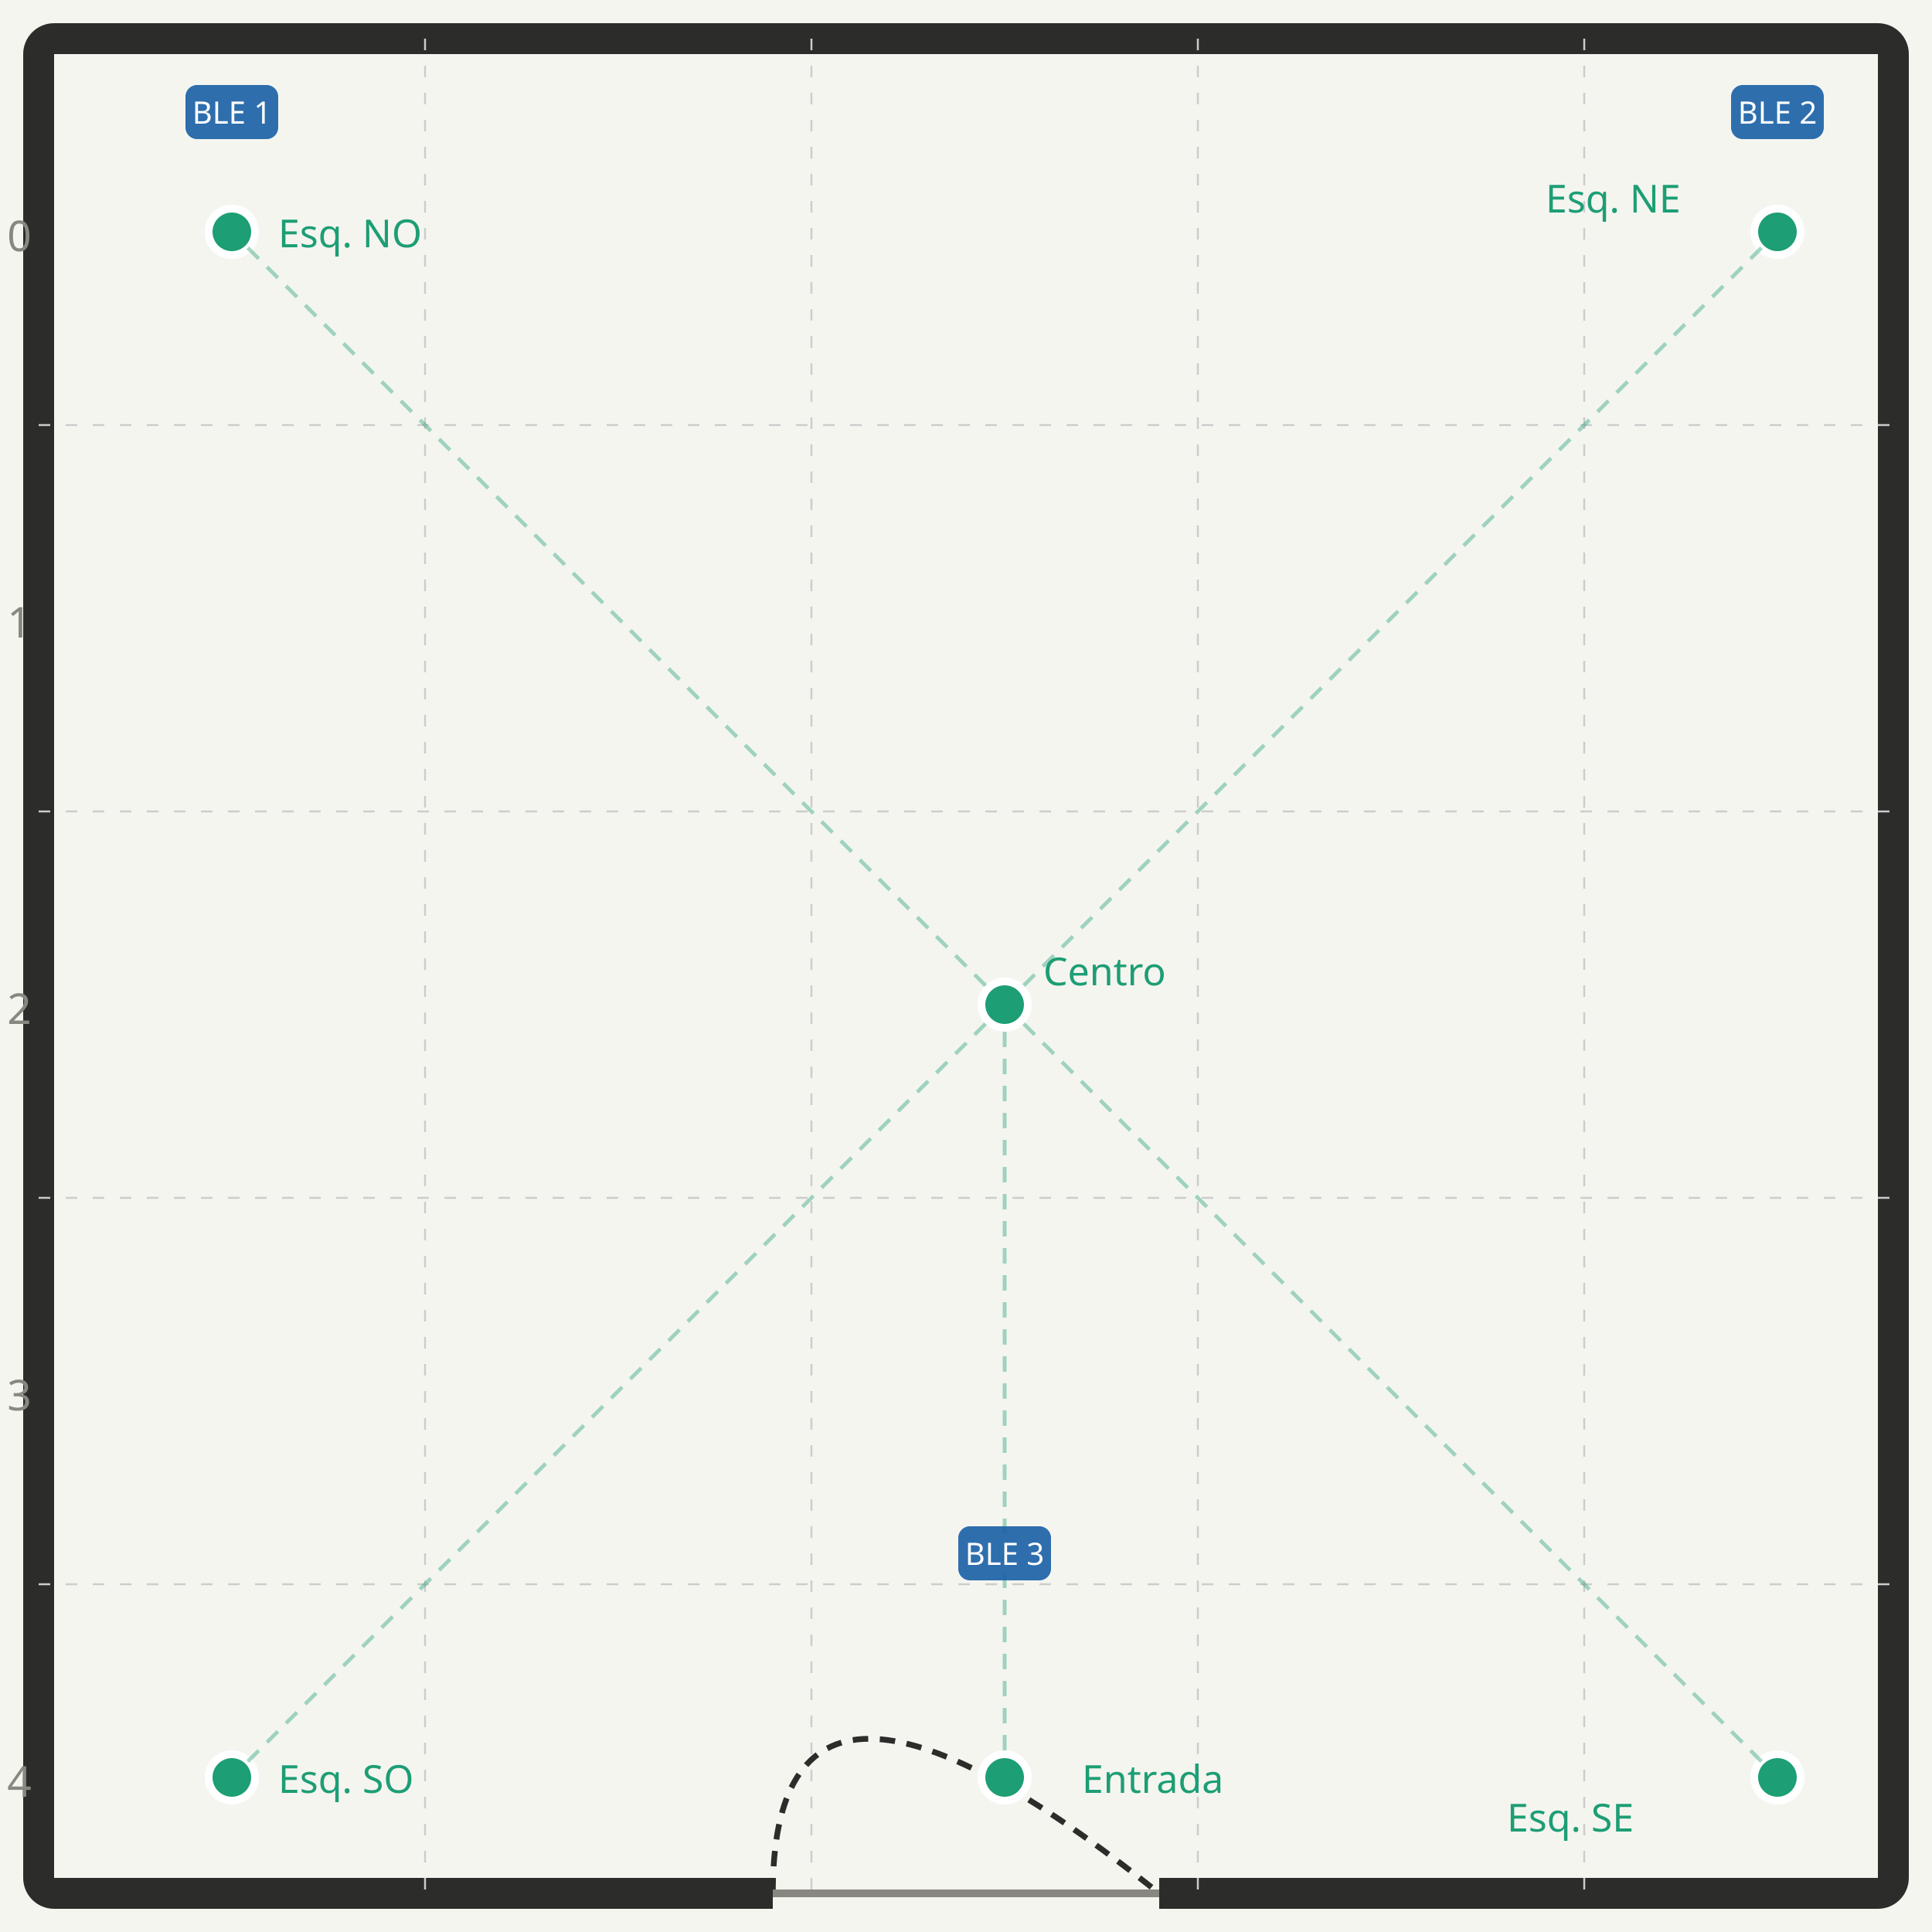
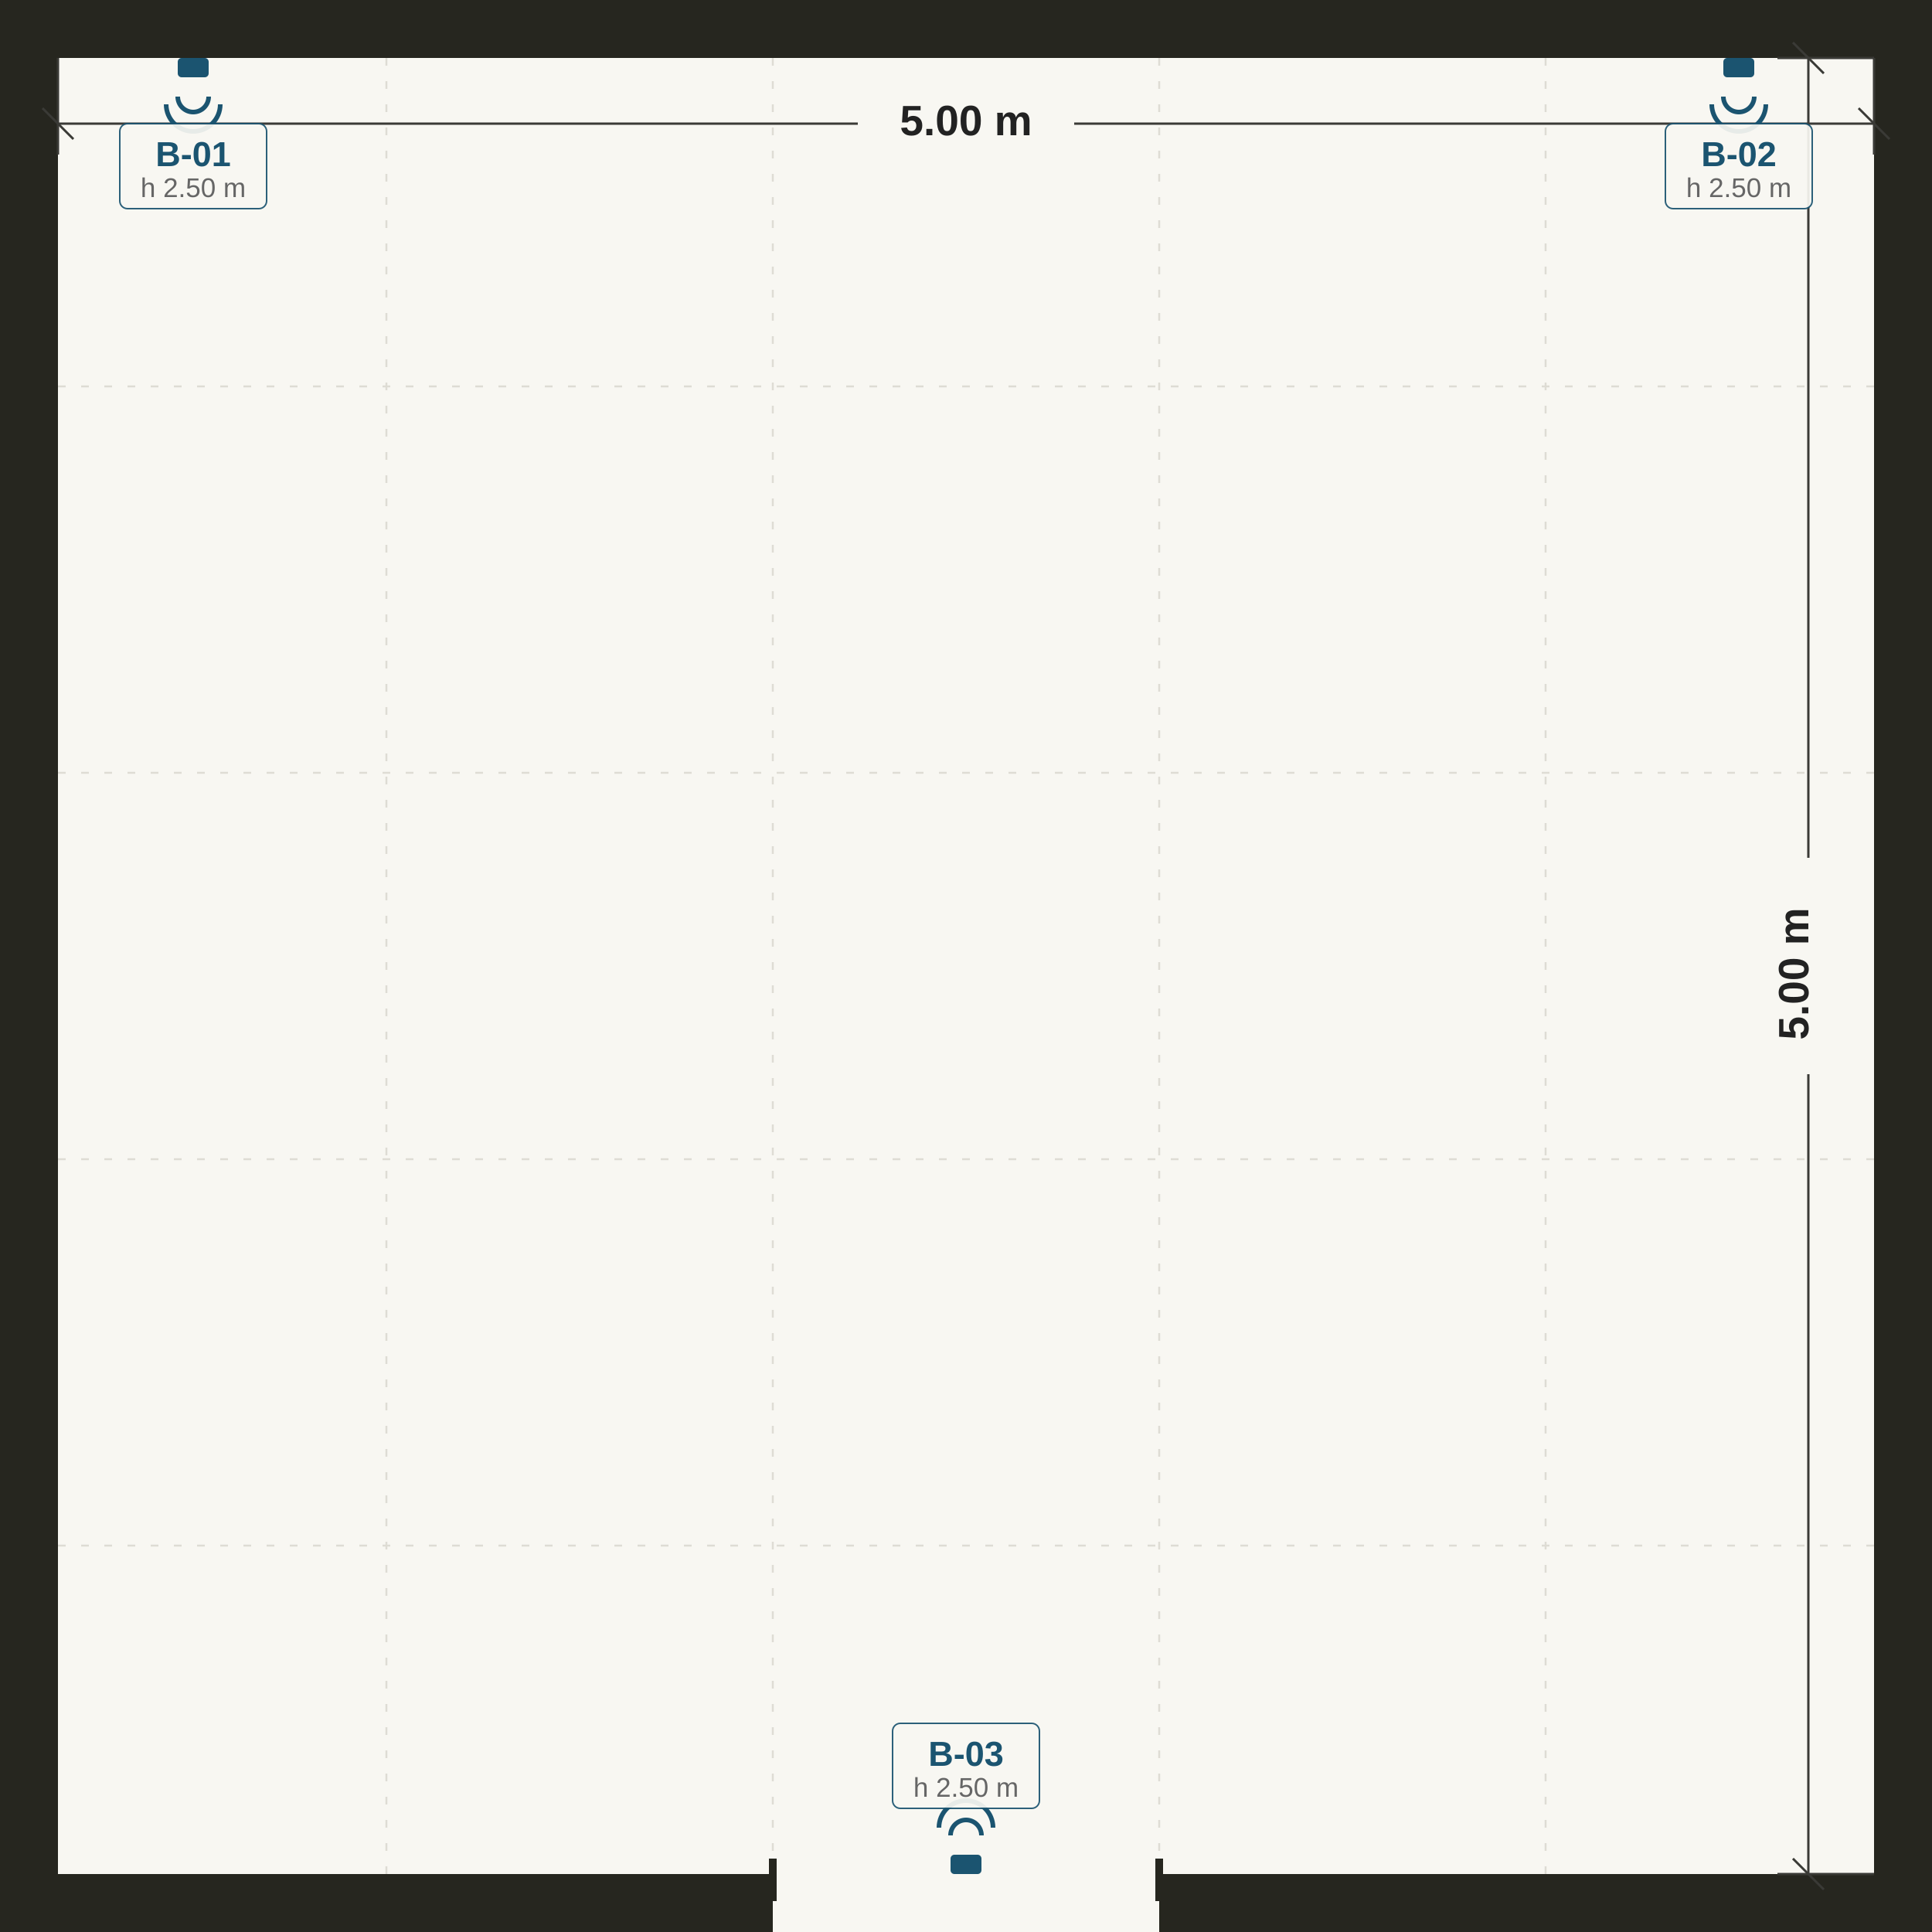
<svg xmlns="http://www.w3.org/2000/svg" viewBox="0 0 500 500" width="500" height="500">
-   <rect x="0" y="0" width="500" height="500" fill="#F5F5F0" />
-   <rect x="10" y="10" width="480" height="480" fill="none" stroke="#2C2C2A" stroke-width="8" rx="4" />
-   <line x1="200" y1="490" x2="300" y2="490" stroke="#F5F5F0" stroke-width="10" />
-   <path d="M200 490 Q200 410 300 490" fill="none" stroke="#2C2C2A" stroke-width="1.5" stroke-dasharray="4 3" />
-   <line x1="200" y1="490" x2="300" y2="490" stroke="#888780" stroke-width="2" />
-   <line x1="110" y1="10" x2="110" y2="490" stroke="#CCCCCC" stroke-width="0.5" stroke-dasharray="3 4" />
-   <line x1="210" y1="10" x2="210" y2="490" stroke="#CCCCCC" stroke-width="0.5" stroke-dasharray="3 4" />
-   <line x1="310" y1="10" x2="310" y2="490" stroke="#CCCCCC" stroke-width="0.5" stroke-dasharray="3 4" />
-   <line x1="410" y1="10" x2="410" y2="490" stroke="#CCCCCC" stroke-width="0.5" stroke-dasharray="3 4" />
-   <line x1="10" y1="110" x2="490" y2="110" stroke="#CCCCCC" stroke-width="0.5" stroke-dasharray="3 4" />
-   <line x1="10" y1="210" x2="490" y2="210" stroke="#CCCCCC" stroke-width="0.5" stroke-dasharray="3 4" />
-   <line x1="10" y1="310" x2="490" y2="310" stroke="#CCCCCC" stroke-width="0.5" stroke-dasharray="3 4" />
-   <line x1="10" y1="410" x2="490" y2="410" stroke="#CCCCCC" stroke-width="0.5" stroke-dasharray="3 4" />
-   <text x="60" y="508" font-size="11" fill="#888780" text-anchor="middle" font-family="sans-serif">0m</text>
-   <text x="160" y="508" font-size="11" fill="#888780" text-anchor="middle" font-family="sans-serif">1m</text>
-   <text x="260" y="508" font-size="11" fill="#888780" text-anchor="middle" font-family="sans-serif">2m</text>
-   <text x="360" y="508" font-size="11" fill="#888780" text-anchor="middle" font-family="sans-serif">3m</text>
-   <text x="460" y="508" font-size="11" fill="#888780" text-anchor="middle" font-family="sans-serif">4m</text>
-   <text x="5" y="65" font-size="11" fill="#888780" text-anchor="middle" font-family="sans-serif">0</text>
-   <text x="5" y="165" font-size="11" fill="#888780" text-anchor="middle" font-family="sans-serif">1</text>
-   <text x="5" y="265" font-size="11" fill="#888780" text-anchor="middle" font-family="sans-serif">2</text>
-   <text x="5" y="365" font-size="11" fill="#888780" text-anchor="middle" font-family="sans-serif">3</text>
-   <text x="5" y="465" font-size="11" fill="#888780" text-anchor="middle" font-family="sans-serif">4</text>
-   <circle id="node-entrada" cx="260" cy="460" r="6" fill="#1D9E75" stroke="white" stroke-width="2" />
-   <text x="280" y="464" font-size="10" fill="#1D9E75" font-family="sans-serif" font-weight="500">Entrada</text>
-   <circle id="node-centro" cx="260" cy="260" r="6" fill="#1D9E75" stroke="white" stroke-width="2" />
-   <text x="270" y="255" font-size="10" fill="#1D9E75" font-family="sans-serif" font-weight="500">Centro</text>
-   <circle id="node-esquina-no" cx="60" cy="60" r="6" fill="#1D9E75" stroke="white" stroke-width="2" />
-   <text x="72" y="64" font-size="10" fill="#1D9E75" font-family="sans-serif" font-weight="500">Esq. NO</text>
-   <circle id="node-esquina-ne" cx="460" cy="60" r="6" fill="#1D9E75" stroke="white" stroke-width="2" />
-   <text x="400" y="55" font-size="10" fill="#1D9E75" font-family="sans-serif" font-weight="500">Esq. NE</text>
-   <circle id="node-esquina-so" cx="60" cy="460" r="6" fill="#1D9E75" stroke="white" stroke-width="2" />
-   <text x="72" y="464" font-size="10" fill="#1D9E75" font-family="sans-serif" font-weight="500">Esq. SO</text>
-   <circle id="node-esquina-se" cx="460" cy="460" r="6" fill="#1D9E75" stroke="white" stroke-width="2" />
-   <text x="390" y="474" font-size="10" fill="#1D9E75" font-family="sans-serif" font-weight="500">Esq. SE</text>
-   <line x1="260" y1="460" x2="260" y2="260" stroke="#1D9E75" stroke-width="1" stroke-dasharray="4 3" opacity="0.4" />
-   <line x1="260" y1="260" x2="60" y2="60" stroke="#1D9E75" stroke-width="1" stroke-dasharray="4 3" opacity="0.4" />
-   <line x1="260" y1="260" x2="460" y2="60" stroke="#1D9E75" stroke-width="1" stroke-dasharray="4 3" opacity="0.4" />
-   <line x1="260" y1="260" x2="60" y2="460" stroke="#1D9E75" stroke-width="1" stroke-dasharray="4 3" opacity="0.4" />
-   <line x1="260" y1="260" x2="460" y2="460" stroke="#1D9E75" stroke-width="1" stroke-dasharray="4 3" opacity="0.4" />
-   <rect x="48" y="22" width="24" height="14" rx="3" fill="#185FA5" opacity="0.9" />
-   <text x="60" y="32" font-size="8" fill="white" text-anchor="middle" font-family="sans-serif">BLE 1</text>
-   <rect x="448" y="22" width="24" height="14" rx="3" fill="#185FA5" opacity="0.9" />
-   <text x="460" y="32" font-size="8" fill="white" text-anchor="middle" font-family="sans-serif">BLE 2</text>
-   <rect x="248" y="395" width="24" height="14" rx="3" fill="#185FA5" opacity="0.9" />
-   <text x="260" y="405" font-size="8" fill="white" text-anchor="middle" font-family="sans-serif">BLE 3</text>
-   <text x="250" y="530" font-size="12" fill="#444441" text-anchor="middle" font-family="sans-serif" font-weight="500">Cuarto de prueba 5m x 5m</text>
-   <text x="250" y="545" font-size="10" fill="#888780" text-anchor="middle" font-family="sans-serif">
-     escala: 100px/m | nodos: verdes | beacons BLE: azules
-   </text>
+   <rect x="0" y="0" width="500" height="500" fill="#F8F7F2" />
+   <g id="grid" stroke="#C9C6BC" stroke-width="0.5" stroke-dasharray="2 4" opacity="0.55">
+     <line x1="100" y1="15" x2="100" y2="485" />
+     <line x1="200" y1="15" x2="200" y2="485" />
+     <line x1="300" y1="15" x2="300" y2="485" />
+     <line x1="400" y1="15" x2="400" y2="485" />
+     <line x1="15" y1="100" x2="485" y2="100" />
+     <line x1="15" y1="200" x2="485" y2="200" />
+     <line x1="15" y1="300" x2="485" y2="300" />
+     <line x1="15" y1="400" x2="485" y2="400" />
+   </g>
+   <g id="walls" fill="#26261F">
+     <rect x="0" y="0" width="500" height="15" />
+     <rect x="0" y="485" width="200" height="15" />
+     <rect x="300" y="485" width="200" height="15" />
+     <rect x="0" y="15" width="15" height="470" />
+     <rect x="485" y="15" width="15" height="470" />
+   </g>
+   <g id="dimensions" stroke="#3A3A36" stroke-width="0.6" fill="#222" font-family="Arial, Helvetica, sans-serif" font-size="11" font-weight="600">
+     <line x1="15" y1="15" x2="15" y2="40" />
+     <line x1="485" y1="15" x2="485" y2="40" />
+     <line x1="15" y1="32" x2="485" y2="32" />
+     <line x1="11" y1="28" x2="19" y2="36" />
+     <line x1="481" y1="28" x2="489" y2="36" />
+     <rect x="222" y="25" width="56" height="14" fill="#F8F7F2" stroke="none" />
+     <text x="250" y="35" text-anchor="middle" stroke="none">5.00 m</text>
+     <line x1="485" y1="15" x2="460" y2="15" />
+     <line x1="485" y1="485" x2="460" y2="485" />
+     <line x1="468" y1="15" x2="468" y2="485" />
+     <line x1="464" y1="11" x2="472" y2="19" />
+     <line x1="464" y1="481" x2="472" y2="489" />
+     <rect x="458" y="222" width="20" height="56" fill="#F8F7F2" stroke="none" />
+     <text x="468" y="252" text-anchor="middle" stroke="none" transform="rotate(-90, 468, 252)">5.00 m</text>
+   </g>
+   <g id="door">
+     <line x1="200" y1="481" x2="200" y2="492" stroke="#26261F" stroke-width="2" />
+     <line x1="300" y1="481" x2="300" y2="492" stroke="#26261F" stroke-width="2" />
+   </g>
+   <g id="beacons" font-family="Arial, Helvetica, sans-serif">
+     <g transform="translate(50, 0)">
+       <rect x="-4" y="15" width="8" height="5" rx="1" fill="#1B5470" />
+       <path d="M -7 27 A 7 7 0 0 0 7 27" stroke="#1B5470" stroke-width="1.2" fill="none" />
+       <path d="M -4 25 A 4 4 0 0 0 4 25" stroke="#1B5470" stroke-width="1.2" fill="none" />
+       <rect x="-19" y="32" width="38" height="22" rx="2" fill="#F8F7F2" opacity="0.92" stroke="#1B5470" stroke-width="0.4" />
+       <text x="0" y="43" font-size="9" font-weight="700" fill="#1B5470" text-anchor="middle">B-01</text>
+       <text x="0" y="51" font-size="7" font-weight="500" fill="#666" text-anchor="middle">h 2.50 m</text>
+     </g>
+     <g transform="translate(450, 0)">
+       <rect x="-4" y="15" width="8" height="5" rx="1" fill="#1B5470" />
+       <path d="M -7 27 A 7 7 0 0 0 7 27" stroke="#1B5470" stroke-width="1.2" fill="none" />
+       <path d="M -4 25 A 4 4 0 0 0 4 25" stroke="#1B5470" stroke-width="1.2" fill="none" />
+       <rect x="-19" y="32" width="38" height="22" rx="2" fill="#F8F7F2" opacity="0.92" stroke="#1B5470" stroke-width="0.4" />
+       <text x="0" y="43" font-size="9" font-weight="700" fill="#1B5470" text-anchor="middle">B-02</text>
+       <text x="0" y="51" font-size="7" font-weight="500" fill="#666" text-anchor="middle">h 2.50 m</text>
+     </g>
+     <g transform="translate(250, 500)">
+       <rect x="-4" y="-20" width="8" height="5" rx="1" fill="#1B5470" />
+       <path d="M -7 -27 A 7 7 0 0 1 7 -27" stroke="#1B5470" stroke-width="1.2" fill="none" />
+       <path d="M -4 -25 A 4 4 0 0 1 4 -25" stroke="#1B5470" stroke-width="1.2" fill="none" />
+       <rect x="-19" y="-54" width="38" height="22" rx="2" fill="#F8F7F2" opacity="0.92" stroke="#1B5470" stroke-width="0.4" />
+       <text x="0" y="-43" font-size="9" font-weight="700" fill="#1B5470" text-anchor="middle">B-03</text>
+       <text x="0" y="-35" font-size="7" font-weight="500" fill="#666" text-anchor="middle">h 2.50 m</text>
+     </g>
+   </g>
</svg>
